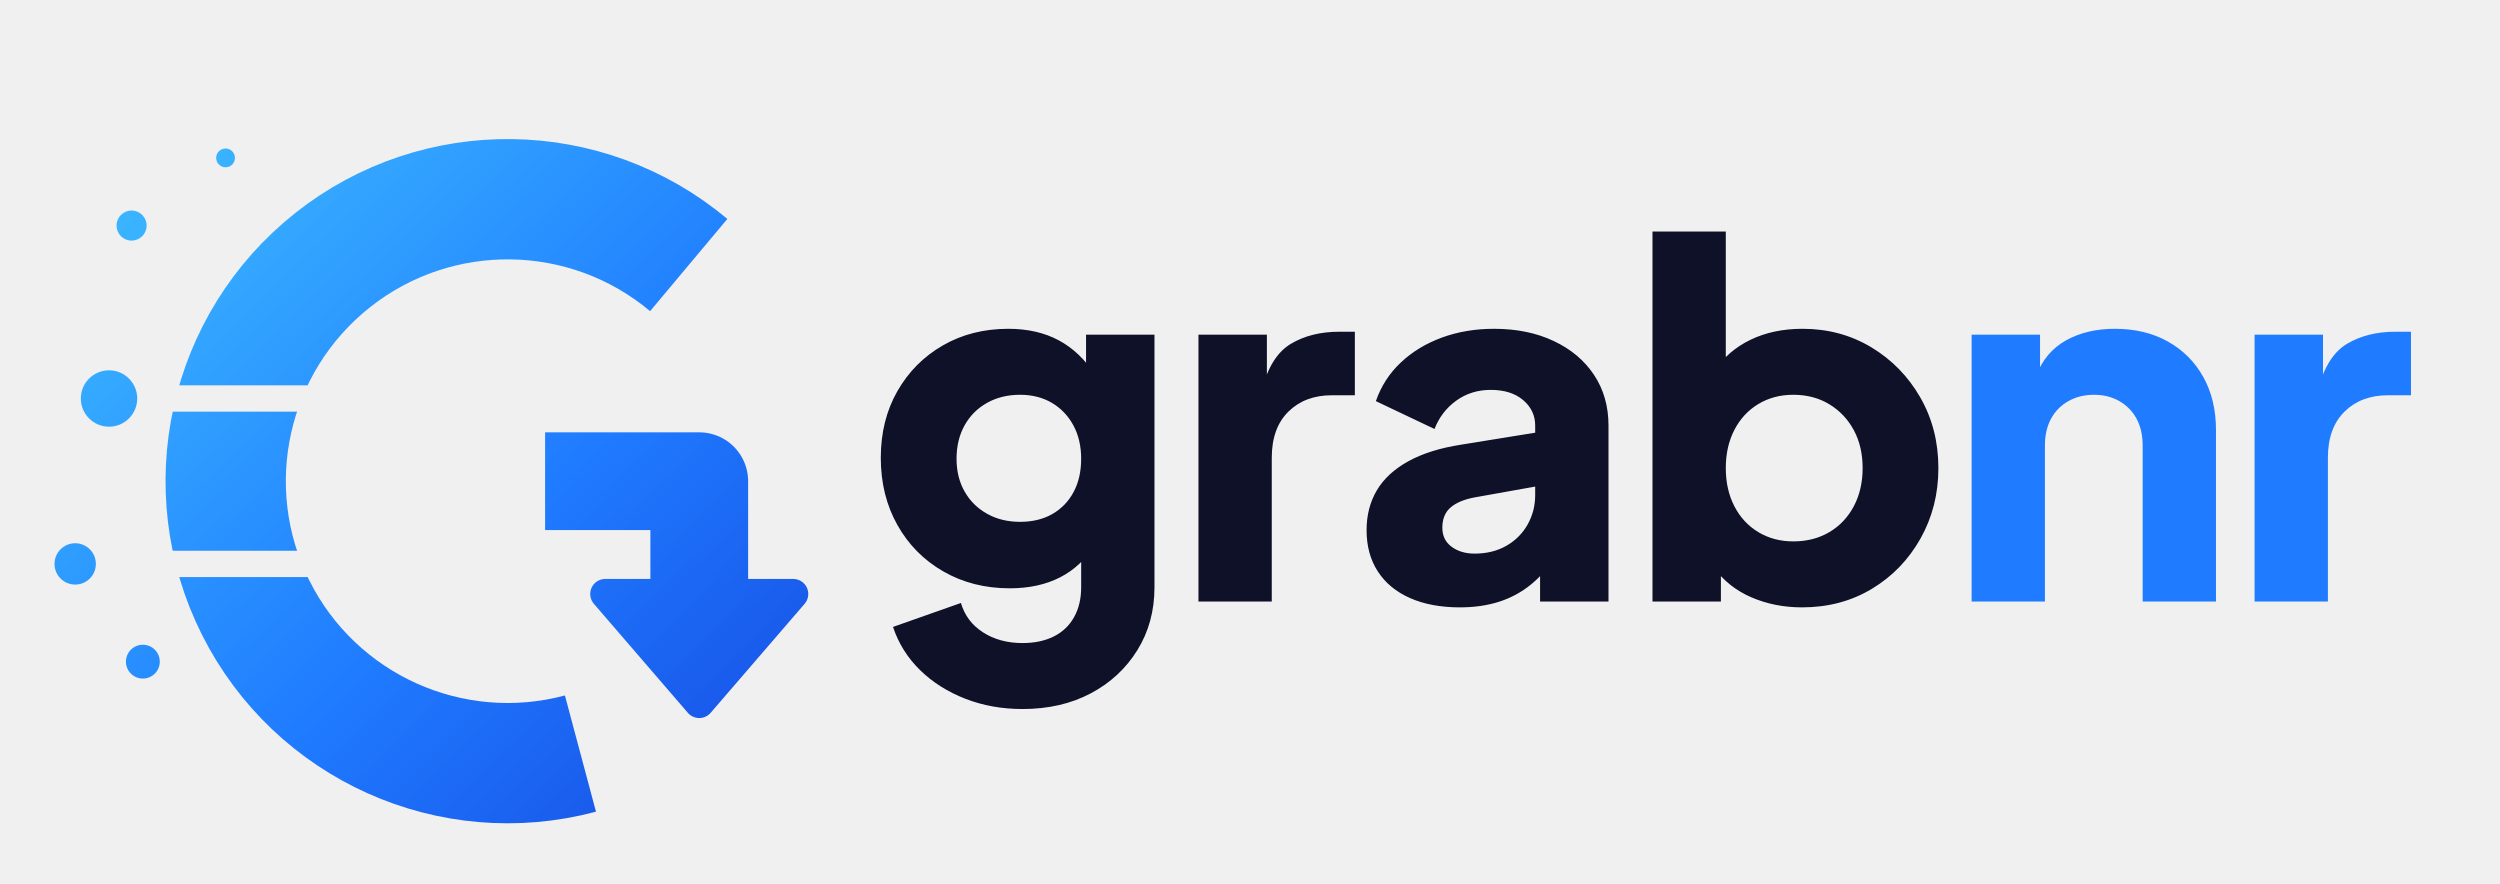
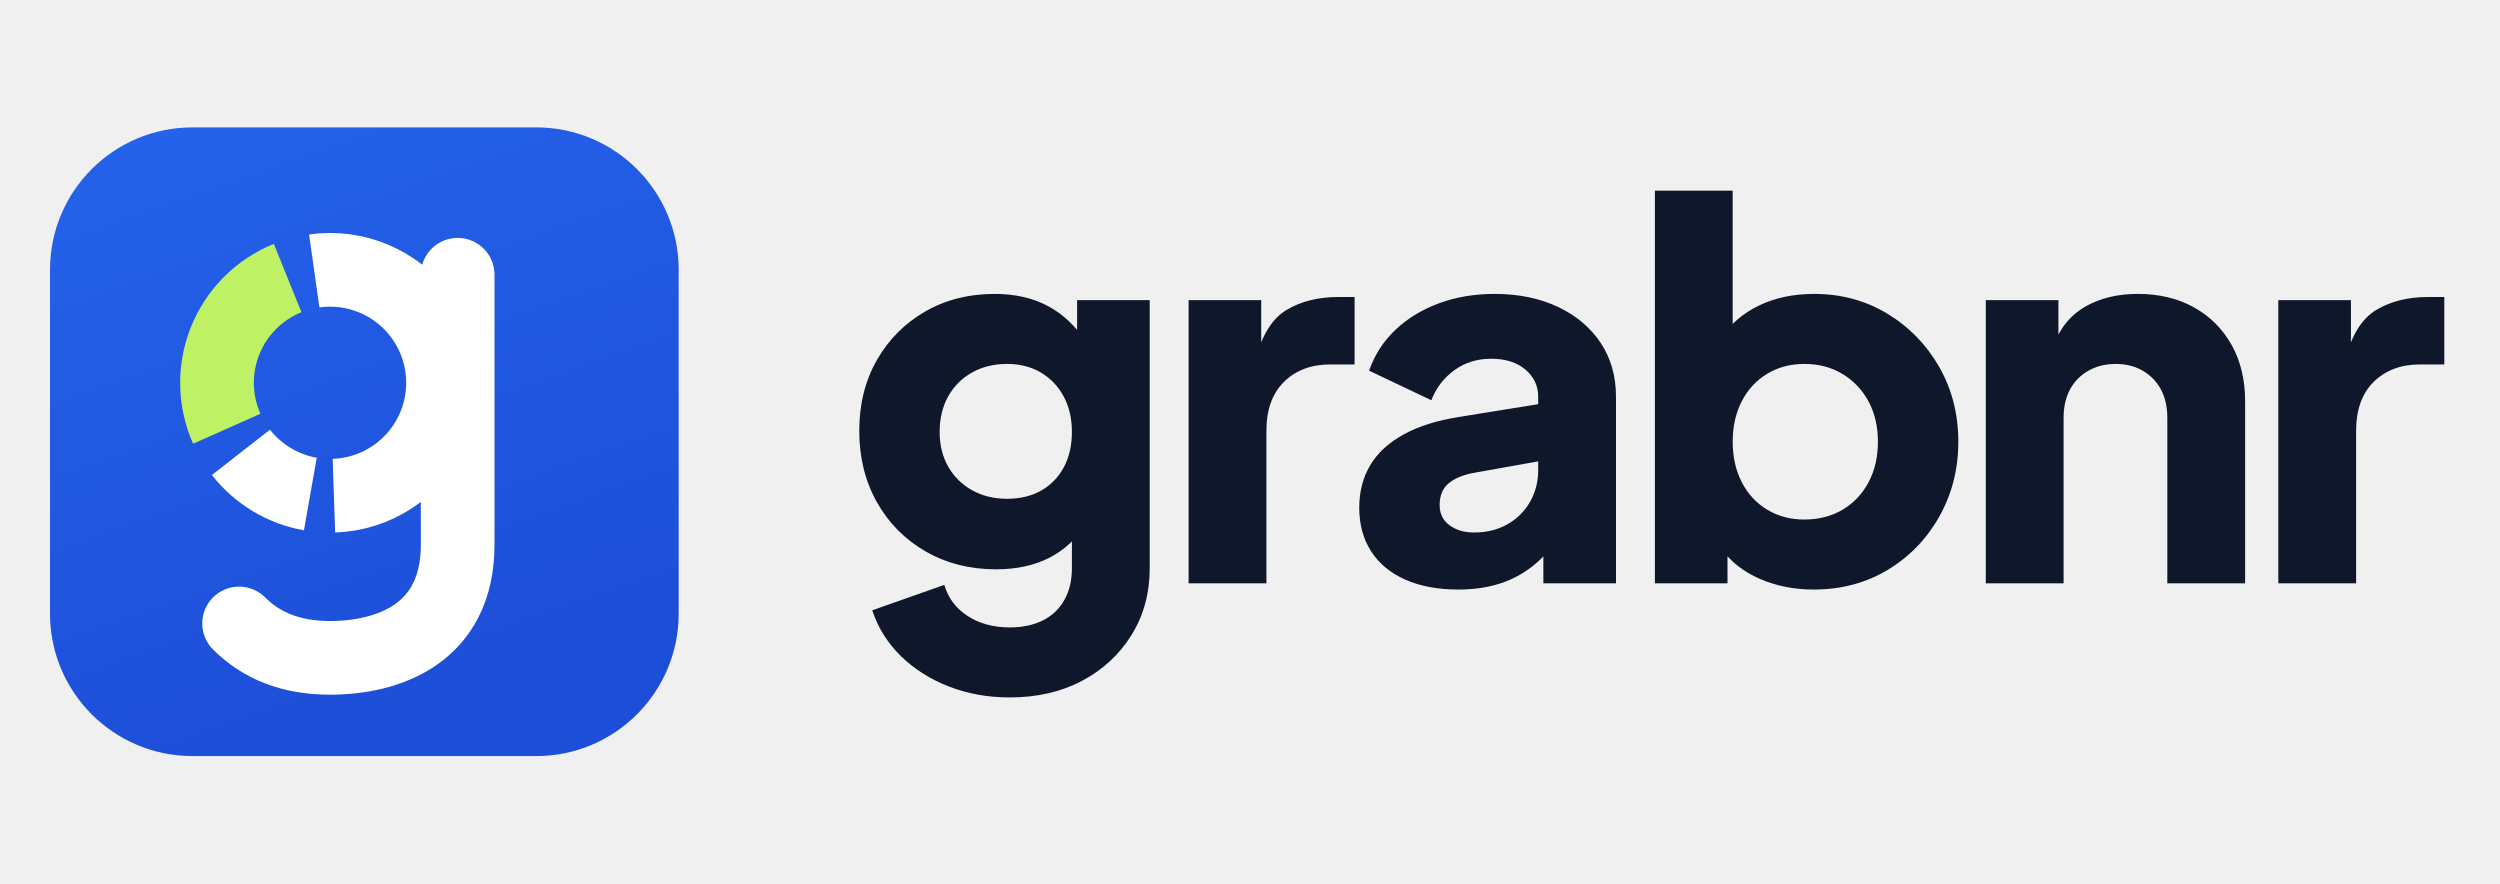
- <svg xmlns="http://www.w3.org/2000/svg" viewBox="0 0 1330 470">
-   <defs>
-     <linearGradient id="g" x1="70" y1="70" x2="440" y2="450" gradientUnits="userSpaceOnUse">
-       <stop offset="0" stop-color="#3DBBFF" />
-       <stop offset=".55" stop-color="#1F7BFF" />
-       <stop offset="1" stop-color="#1646E0" />
-     </linearGradient>
-   </defs>
-   <g transform="translate(0 0) scale(1)">
+ <svg xmlns="http://www.w3.org/2000/svg" width="1330" height="470" viewBox="0 0 1330 470">
+   <g transform="translate(26.60 67.77) scale(1.30648)">
    <defs>
-       <mask id="m" maskUnits="userSpaceOnUse" x="0" y="0" width="512" height="512">
-         <rect width="512" height="512" fill="#fff" />
-         <rect x="0" y="205" width="270" height="14" fill="#000" />
-         <rect x="0" y="293" width="270" height="14" fill="#000" />
-       </mask>
+       <linearGradient id="k" x1="0" y1="0" x2="0.35" y2="1">
+         <stop offset="0" stop-color="#2563eb" />
+         <stop offset="1" stop-color="#1d4ed8" />
+       </linearGradient>
    </defs>
-     <g fill="none" stroke="url(#g)" stroke-width="64">
-       <path mask="url(#m)" d="M366.4 141A150 150 0 1 0 308.8 400.9" />
+     <rect width="256" height="256" rx="58" fill="url(#k)" />
+     <g fill="none" stroke-width="30" stroke-linejoin="round" stroke-linecap="butt">
+       <path d="M71.98 122.71A46 46 0 0 1 96.77 61.35" stroke="#bef264" />
+       <path d="M107.60 58.45A46 46 0 1 1 115.61 149.97" stroke="#ffffff" />
+       <path d="M106.01 149.30A46 46 0 0 1 77.75 132.32" stroke="#ffffff" />
    </g>
-     <g fill="url(#g)">
-       <circle cx="58" cy="212" r="15" />
-       <circle cx="96" cy="212" r="0" />
-       <circle cx="40" cy="300" r="11" />
-       <circle cx="76" cy="352" r="9" />
-       <circle cx="70" cy="120" r="8" />
-       <circle cx="120" cy="84" r="5" />
-     </g>
-     <g fill="none" stroke="url(#g)" stroke-width="52" stroke-linecap="butt" stroke-linejoin="round">
-       <path d="M290 256H372V320" />
-     </g>
-     <polygon points="322,316 422,316 372,374" fill="url(#g)" stroke="url(#g)" stroke-width="16" stroke-linejoin="round" />
+     <path fill="none" stroke-width="30" stroke-linejoin="round" stroke-linecap="round" stroke="#ffffff" d="M166 60V170C166 206 138 216 114 216C98 216 86 211 77 202" />
  </g>
-   <g transform="translate(460 -380)">
-     <path fill="#0E1128" d="M83.98 757.2Q67.6 757.2 53.56 751.74Q39.52 746.28 29.51 736.53Q19.5 726.78 15.08 713.52L51.22 700.78Q54.08 710.66 62.92 716.38Q71.76 722.1 83.98 722.1Q93.6 722.1 100.62 718.59Q107.64 715.08 111.41 708.32Q115.18 701.56 115.18 692.46V659.96L122.72 669.32Q115.44 681.28 104.0 687.13Q92.56 692.98 77.22 692.98Q57.46 692.98 41.86 684.01Q26.26 675.04 17.42 659.31Q8.58 643.58 8.58 623.56Q8.58 603.54 17.42 588.07Q26.26 572.6 41.6 563.76Q56.94 554.92 76.44 554.92Q91.78 554.92 103.22 561.03Q114.66 567.14 122.72 579.62L117.78 588.98V558.04H154.18V692.46Q154.18 711.18 145.08 725.87Q135.98 740.56 120.25 748.88Q104.52 757.2 83.98 757.2ZM82.68 657.62Q92.56 657.62 99.84 653.46Q107.12 649.3 111.15 641.76Q115.18 634.22 115.18 624.08Q115.18 613.94 111.02 606.27Q106.86 598.6 99.58 594.31Q92.3 590.02 82.68 590.02Q72.8 590.02 65.13 594.31Q57.46 598.6 53.17 606.27Q48.88 613.94 48.88 624.08Q48.88 633.96 53.17 641.5Q57.46 649.04 65.13 653.33Q72.8 657.62 82.68 657.62Z M177.58 700.0V558.04H213.98V592.1L211.38 587.16Q216.06 569.22 226.85 562.85Q237.64 556.48 252.46 556.48H260.78V590.28H248.56Q234.26 590.28 225.42 598.99Q216.58 607.7 216.58 623.56V700.0Z M316.68 703.12Q301.34 703.12 290.16 698.18Q278.98 693.24 273 684.01Q267.02 674.78 267.02 662.04Q267.02 650.08 272.48 640.85Q277.94 631.62 289.25 625.38Q300.56 619.14 317.46 616.54L360.88 609.52V638.12L324.48 644.62Q316.16 646.18 311.74 649.95Q307.32 653.72 307.32 660.74Q307.32 667.24 312.26 670.88Q317.2 674.52 324.48 674.52Q334.1 674.52 341.38 670.36Q348.66 666.2 352.69 659.05Q356.72 651.9 356.72 643.32V606.4Q356.72 598.34 350.35 592.88Q343.98 587.42 333.06 587.42Q322.66 587.42 314.73 593.14Q306.8 598.86 303.16 608.22L271.96 593.4Q276.12 581.44 285.22 572.86Q294.32 564.28 307.06 559.6Q319.8 554.92 334.88 554.92Q352.82 554.92 366.6 561.42Q380.38 567.92 388.05 579.49Q395.72 591.06 395.72 606.4V700.0H359.32V677.12L368.16 675.56Q361.92 684.92 354.38 691.03Q346.84 697.14 337.48 700.13Q328.12 703.12 316.68 703.12Z M498.68 703.12Q484.12 703.12 471.77 697.79Q459.42 692.46 451.88 682.06L455.52 674.0V700.0H419.12V503.18H458.12V585.08L452.14 577.28Q459.16 566.62 471.25 560.77Q483.34 554.92 498.94 554.92Q519.22 554.92 535.6 564.8Q551.98 574.68 561.6 591.45Q571.22 608.22 571.22 629.02Q571.22 649.56 561.73 666.46Q552.24 683.36 535.86 693.24Q519.48 703.12 498.68 703.12ZM494 668.02Q504.92 668.02 513.24 663.08Q521.56 658.14 526.24 649.3Q530.92 640.46 530.92 629.02Q530.92 617.58 526.24 608.87Q521.56 600.16 513.24 595.09Q504.92 590.02 494 590.02Q483.6 590.02 475.41 594.96Q467.22 599.9 462.67 608.74Q458.12 617.58 458.12 629.02Q458.12 640.46 462.67 649.3Q467.22 658.14 475.41 663.08Q483.6 668.02 494 668.02Z" />
-     <path fill="#1F7BFF" d="M588.9 700.0V558.04H625.3V586.12L623.22 579.88Q628.16 567.14 639.21 561.03Q650.26 554.92 665.08 554.92Q681.2 554.92 693.29 561.68Q705.38 568.44 712.14 580.53Q718.9 592.62 718.9 608.819V700.0H679.9V617.06Q679.9 608.74 676.65 602.76Q673.4 596.78 667.526 593.4Q661.652 590.02 654.006 590.02Q646.36 590.02 640.38 593.4Q634.4 596.78 631.15 602.76Q627.9 608.74 627.9 617.06V700.0Z M739.44 700.0V558.04H775.84V592.1L773.24 587.16Q777.92 569.22 788.71 562.85Q799.5 556.48 814.32 556.48H822.64V590.28H810.42Q796.12 590.28 787.28 598.99Q778.44 607.7 778.44 623.56V700.0Z" />
-   </g>
+   <path fill="#0f172a" d="M537.144 371.033Q519.761 371.033 504.861 365.239Q489.961 359.444 479.337 349.097Q468.714 338.749 464.023 324.677L502.377 311.156Q505.413 321.642 514.794 327.712Q524.176 333.783 537.144 333.783Q547.354 333.783 554.804 330.058Q562.254 326.333 566.255 319.158Q570.256 311.984 570.256 302.327V267.836L578.258 277.769Q570.532 290.462 558.391 296.67Q546.25 302.879 529.97 302.879Q509 302.879 492.444 293.359Q475.888 283.839 466.507 267.146Q457.125 250.452 457.125 229.205Q457.125 207.959 466.507 191.541Q475.888 175.123 492.168 165.742Q508.448 156.36 529.142 156.36Q545.422 156.36 557.563 162.844Q569.704 169.329 578.258 182.573L573.015 192.507V159.671H611.645V302.327Q611.645 322.194 601.988 337.784Q592.33 353.374 575.637 362.203Q558.943 371.033 537.144 371.033ZM535.765 265.352Q546.25 265.352 553.976 260.937Q561.702 256.522 565.979 248.521Q570.256 240.519 570.256 229.757Q570.256 218.996 565.841 210.856Q561.426 202.716 553.7 198.163Q545.974 193.611 535.765 193.611Q525.279 193.611 517.14 198.163Q509 202.716 504.447 210.856Q499.894 218.996 499.894 229.757Q499.894 240.243 504.447 248.245Q509 256.247 517.14 260.799Q525.279 265.352 535.765 265.352ZM632.34 310.329V159.671H670.97V195.818L668.211 190.575Q673.178 171.536 684.629 164.776Q696.08 158.016 711.808 158.016H720.637V193.887H707.669Q692.493 193.887 683.111 203.13Q673.729 212.374 673.729 229.205V310.329ZM775.823 313.64Q759.543 313.64 747.678 308.397Q735.813 303.155 729.467 293.359Q723.121 283.564 723.121 270.043Q723.121 257.35 728.915 247.555Q734.71 237.759 746.713 231.137Q758.716 224.515 776.651 221.755L822.731 214.305V244.658L784.101 251.556Q775.271 253.211 770.581 257.212Q765.89 261.213 765.89 268.663Q765.89 275.562 771.132 279.425Q776.375 283.288 784.101 283.288Q794.31 283.288 802.037 278.873Q809.763 274.458 814.039 266.87Q818.316 259.282 818.316 250.176V210.994Q818.316 202.44 811.556 196.646Q804.796 190.851 793.207 190.851Q782.17 190.851 773.754 196.922Q765.338 202.992 761.475 212.926L728.363 197.198Q732.778 184.505 742.436 175.399Q752.093 166.294 765.614 161.327Q779.134 156.36 795.138 156.36Q814.177 156.36 828.802 163.258Q843.426 170.157 851.566 182.435Q859.706 194.714 859.706 210.994V310.329H821.076V286.047L830.457 284.391Q823.835 294.325 815.833 300.809Q807.831 307.293 797.898 310.467Q787.964 313.64 775.823 313.64ZM964.835 313.64Q949.383 313.64 936.276 307.983Q923.169 302.327 915.168 291.29L919.031 282.736V310.329H880.4V101.45H921.79V188.368L915.443 180.09Q922.894 168.777 935.724 162.569Q948.555 156.36 965.111 156.36Q986.633 156.36 1004.017 166.845Q1021.4 177.331 1031.61 195.128Q1041.819 212.926 1041.819 235.0Q1041.819 256.798 1031.748 274.734Q1021.676 292.669 1004.293 303.155Q986.909 313.64 964.835 313.64ZM959.868 276.389Q971.457 276.389 980.287 271.147Q989.117 265.904 994.083 256.522Q999.05 247.141 999.05 235.0Q999.05 222.859 994.083 213.615Q989.117 204.372 980.287 198.991Q971.457 193.611 959.868 193.611Q948.831 193.611 940.139 198.853Q931.447 204.096 926.619 213.478Q921.79 222.859 921.79 235.0Q921.79 247.141 926.619 256.522Q931.447 265.904 940.139 271.147Q948.831 276.389 959.868 276.389ZM1056.443 310.329V159.671H1095.073V189.472L1092.866 182.849Q1098.109 169.329 1109.836 162.844Q1121.563 156.36 1137.291 156.36Q1154.398 156.36 1167.229 163.534Q1180.06 170.708 1187.234 183.539Q1194.408 196.37 1194.408 213.561V310.329H1153.019V222.307Q1153.019 213.478 1149.569 207.131Q1146.12 200.785 1139.886 197.198Q1133.652 193.611 1125.538 193.611Q1117.424 193.611 1111.077 197.198Q1104.731 200.785 1101.282 207.131Q1097.833 213.478 1097.833 222.307V310.329ZM1212.067 310.329V159.671H1250.698V195.818L1247.938 190.575Q1252.905 171.536 1264.356 164.776Q1275.807 158.016 1291.535 158.016H1300.365V193.887H1287.396Q1272.22 193.887 1262.838 203.13Q1253.457 212.374 1253.457 229.205V310.329Z" />
</svg>
